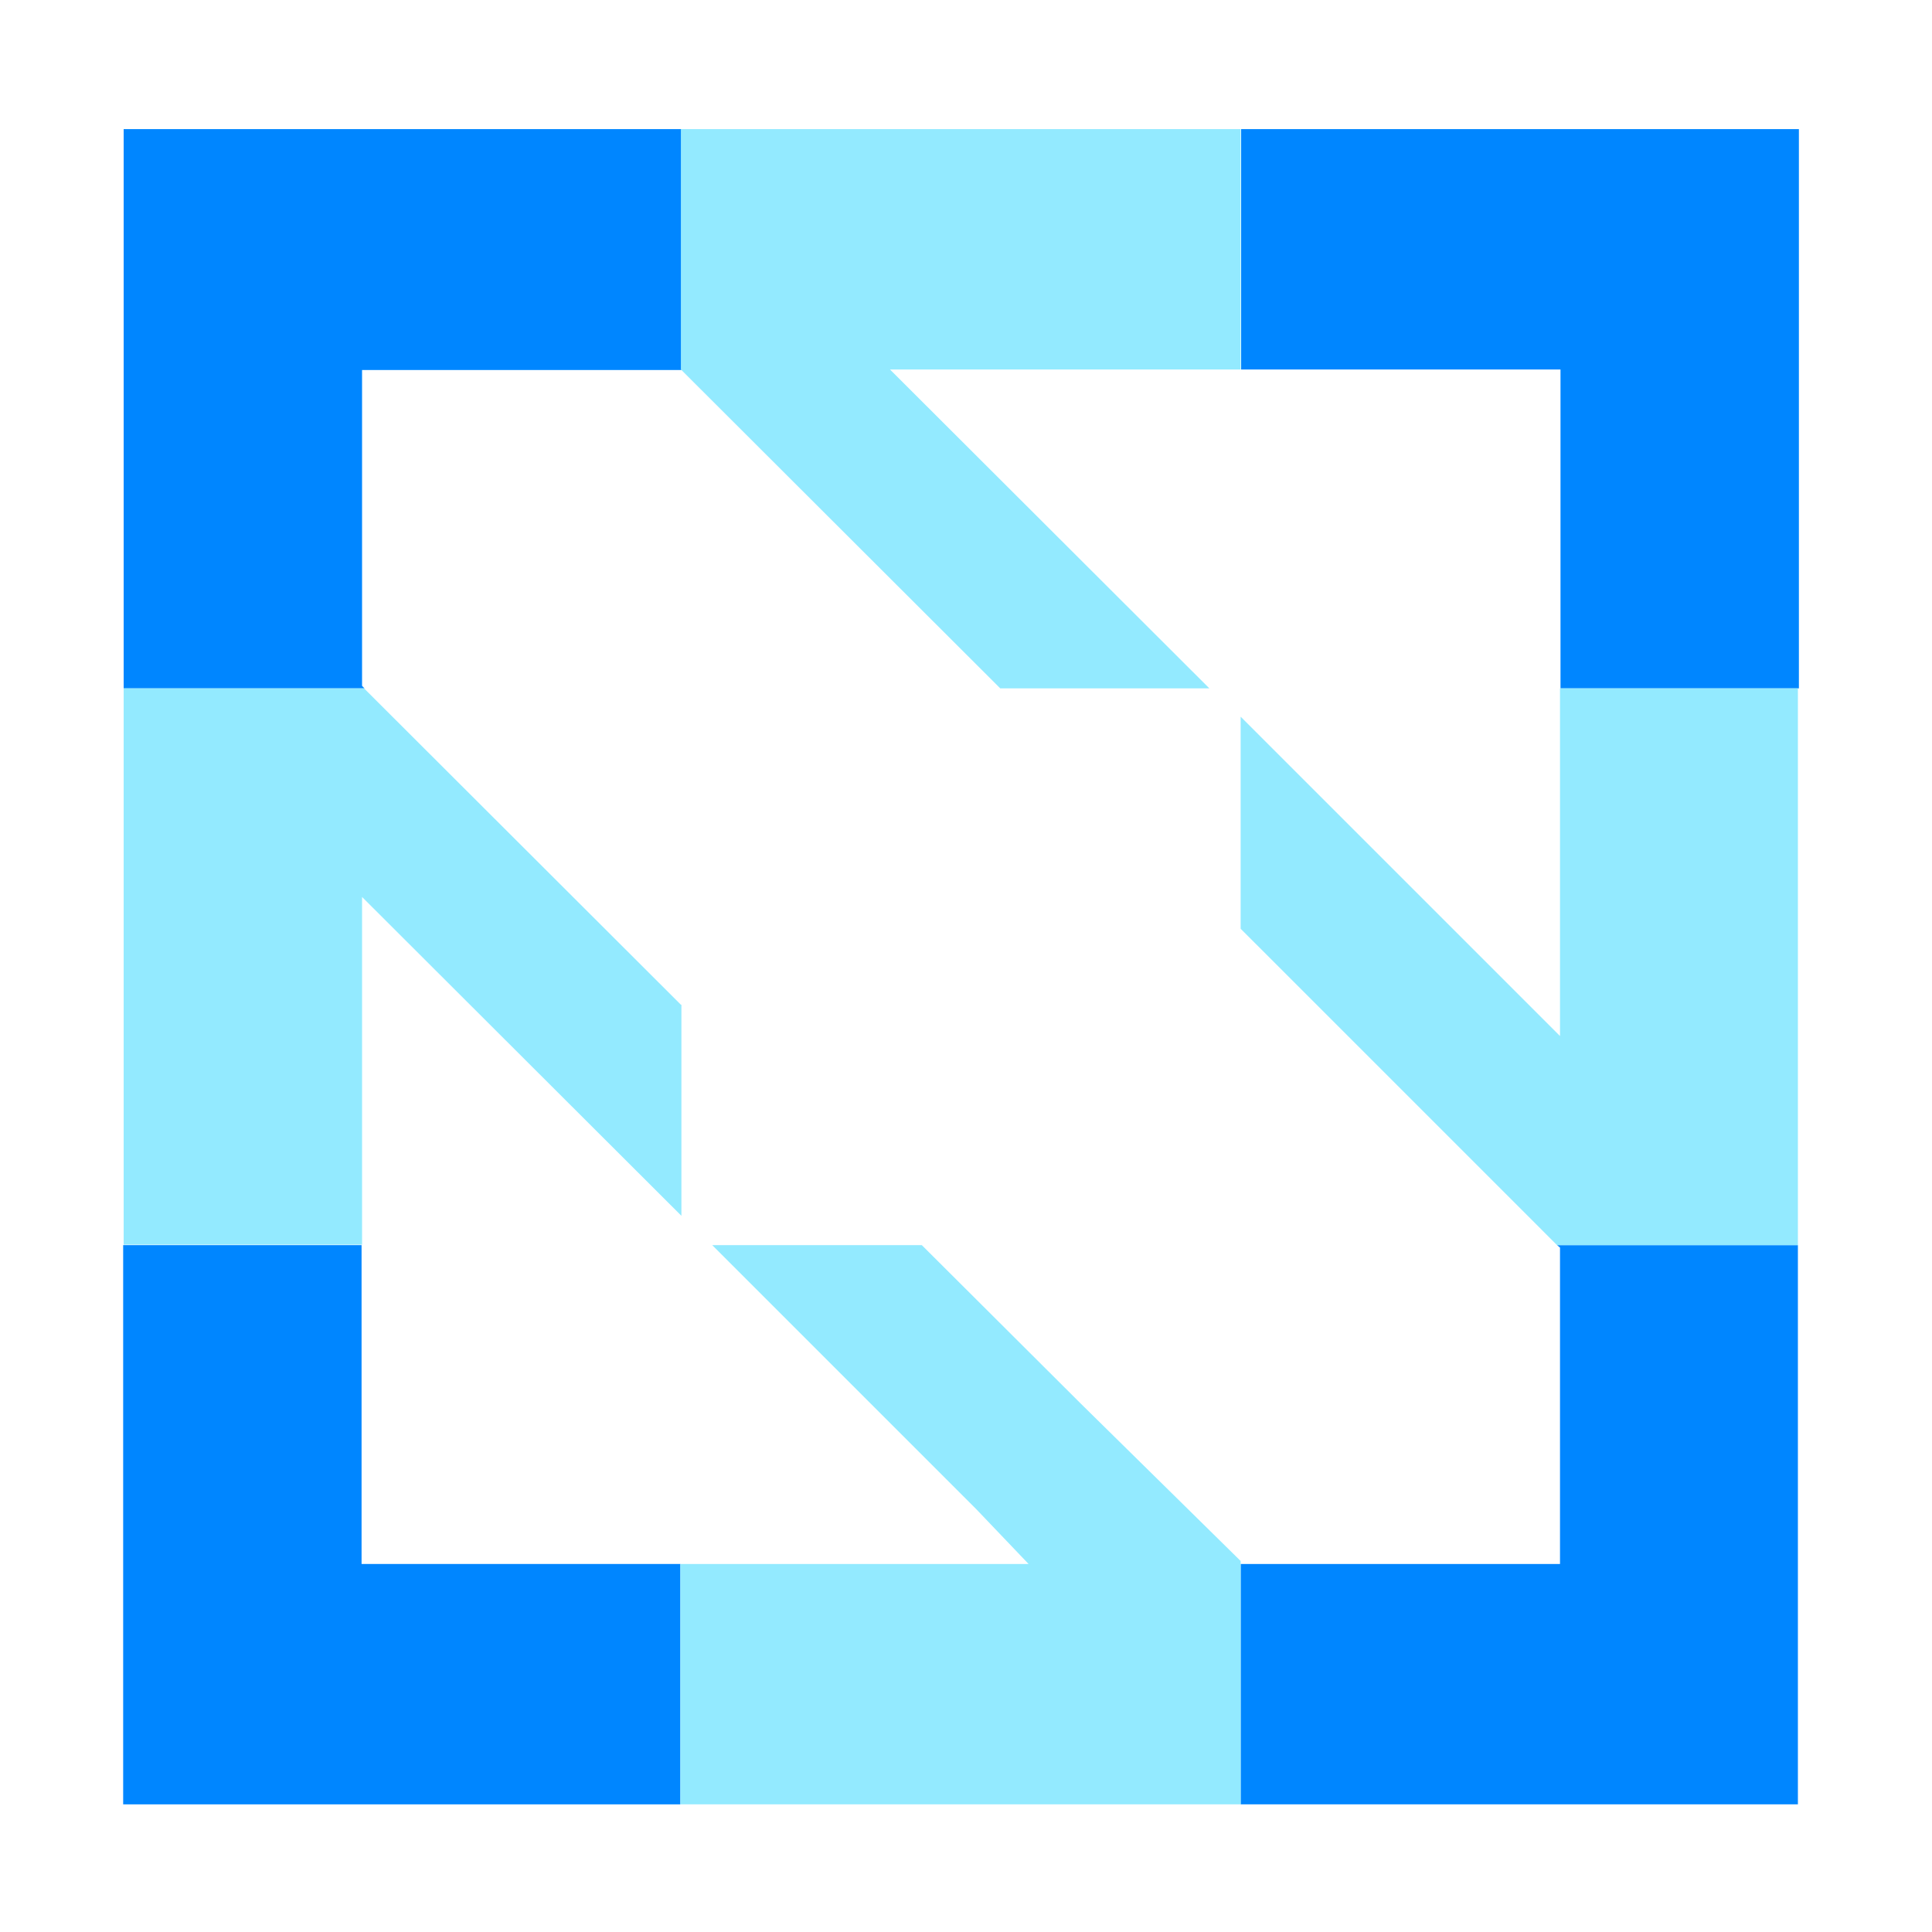
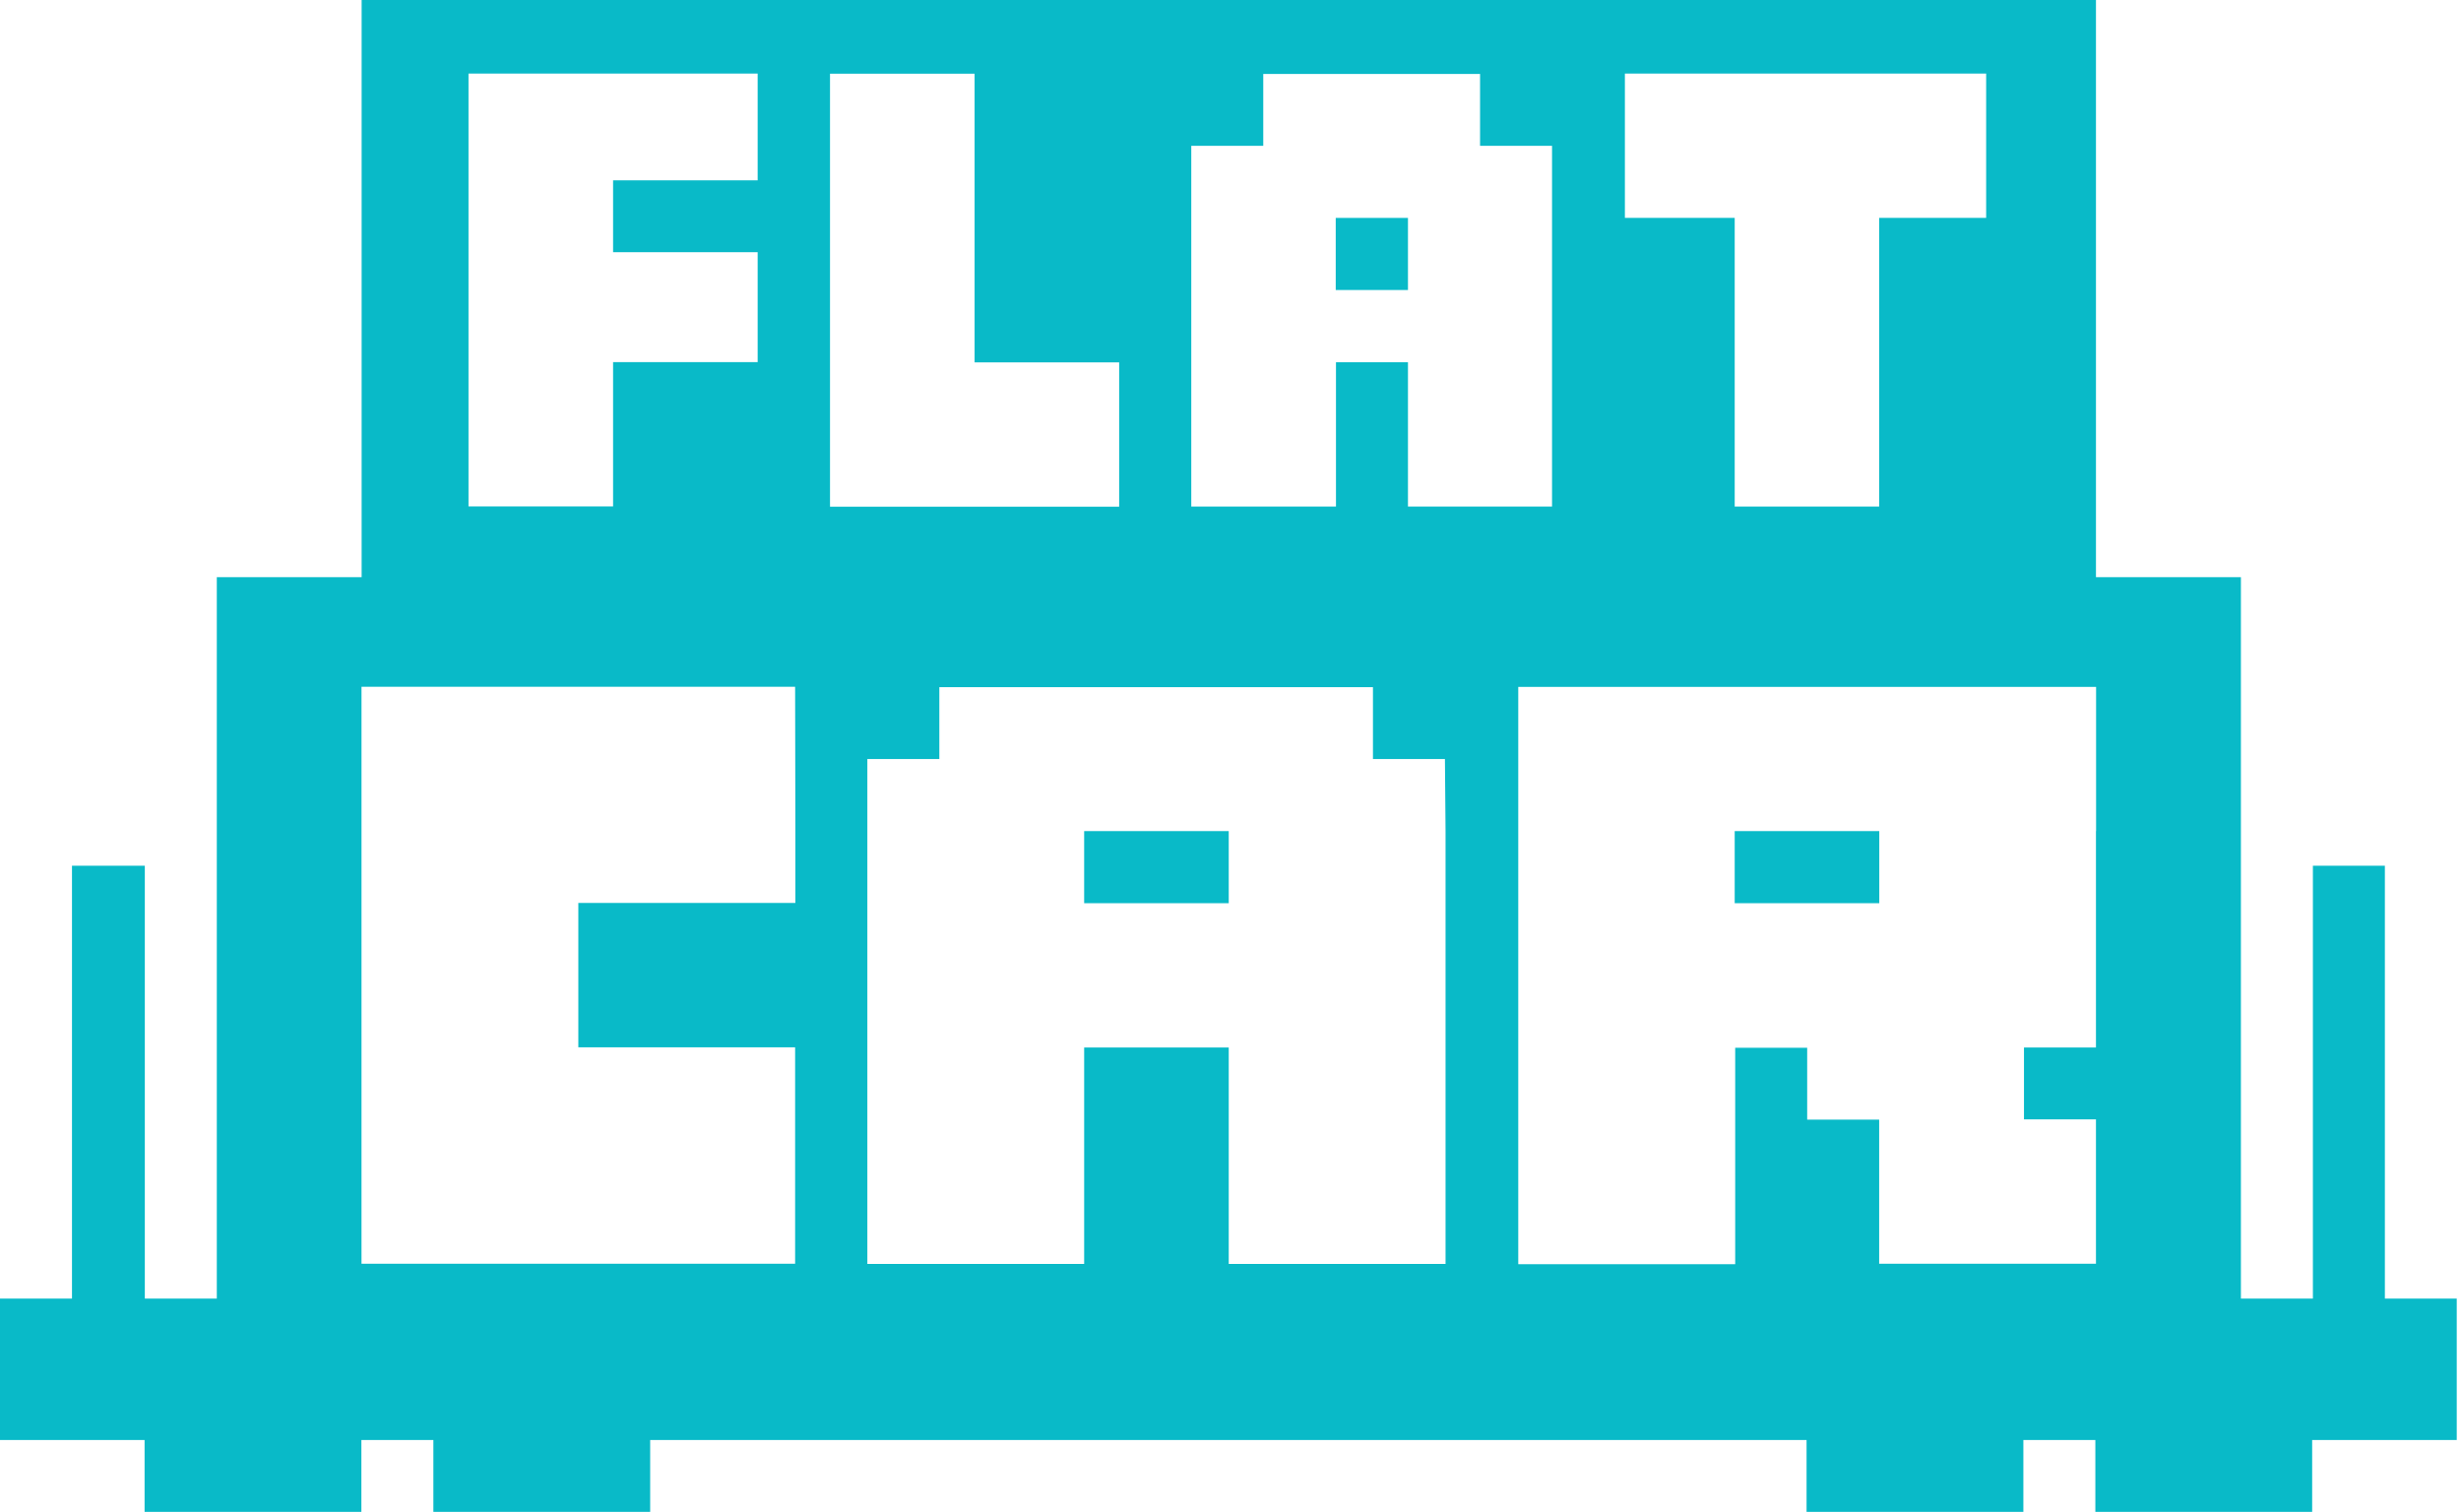
- <svg xmlns="http://www.w3.org/2000/svg" version="1.1" id="a" x="0px" y="0px" viewBox="0 0 389 389" style="enable-background:new 0 0 389 389;" xml:space="preserve">
-   <style type="text/css">
- 	.st0{fill:#0086FF;}
- 	.st1{fill:#93EAFF;}
- </style>
-   <g>
-     <path class="st0" d="M72.8,250.7h-48v112.6h112.2v-48.4H72.8V250.7z" />
-     <path class="st0" d="M314.1,251.2v63.7h-64.3v48.4h112.2V250.7h-48.5L314.1,251.2z" />
-     <path class="st0" d="M24.9,138.6h48.5l-0.5-0.5V74.5h64.3V26H24.9V138.6z" />
-     <path class="st0" d="M249.9,26v48.4h64.3v64.2h48V26C362.1,26,249.9,26,249.9,26z" />
-     <path class="st1" d="M243.5,138.6l-64.3-64.2h70.6V26H137.1v48.4l64.3,64.2H243.5z" />
-     <path class="st1" d="M185.6,250.7h-42.2l53.2,53.2l10.5,11h-70.1v48.4h112.8v-49l-32.1-31.6L185.6,250.7z" />
-     <path class="st1" d="M314.1,138.6v70l-11.1-11.1l-53.2-53.2V187l31.6,31.6l32.1,32.1h48.5V138.6H314.1L314.1,138.6z" />
-     <path class="st1" d="M137.1,202.3l-63.8-63.7H24.9v112h48v-70l64.3,64.2V202.3z" />
-   </g>
+ <svg xmlns="http://www.w3.org/2000/svg" width="293" height="180" viewBox="0 0 293 180" fill="none">
+   <path d="M167.628 25.944H159.028V34.529H167.628V25.944Z" fill="#09BAC8" />
+   <path d="M146.29 98.95H129.077V107.535H146.29V98.95Z" fill="#09BAC8" />
+   <path d="M223.742 98.95H206.529V107.535H223.742V98.95Z" fill="#09BAC8" />
+   <path d="M283.937 154.612V103.074H275.367V154.612H266.797V68.721H249.54V0H43.055V68.721H25.812V154.612H17.242V103.074H8.57V154.612H0V171.445H17.213V180H43.026V171.445H51.596V180H77.408V171.445H215.085V180H240.897V171.445H249.467V180H275.28V171.445H292.493V154.612H283.937ZM193.44 8.76H236.466V25.944H223.728V60.312H206.529V25.944H193.455V8.76H193.44ZM55.778 43.128V8.76H90.205V21.469H72.992V30.024H90.205V43.113H72.992V60.297H55.778V43.128ZM94.695 98.95V107.506H68.853V124.69H94.665V150.458H43.04V81.766H94.665L94.695 98.95ZM98.819 60.312V8.775H116.032V43.143H133.245V60.327H98.804H98.819V60.312ZM172.103 98.95V150.488H146.29V124.719H129.077V150.488H103.265V90.366H111.835V81.81H163.46V90.366H172.03L172.103 98.95ZM167.628 60.312V43.128H159.058V60.312H141.83V17.359H150.4V8.804H176.212V17.359H184.782V60.312H167.628ZM249.54 98.95V124.719H240.97V133.274H249.54V150.458H223.728V133.304H215.158V124.748H206.588V150.517H180.76V81.781H249.555V98.95H249.54Z" fill="#09BAC8" />
</svg>
